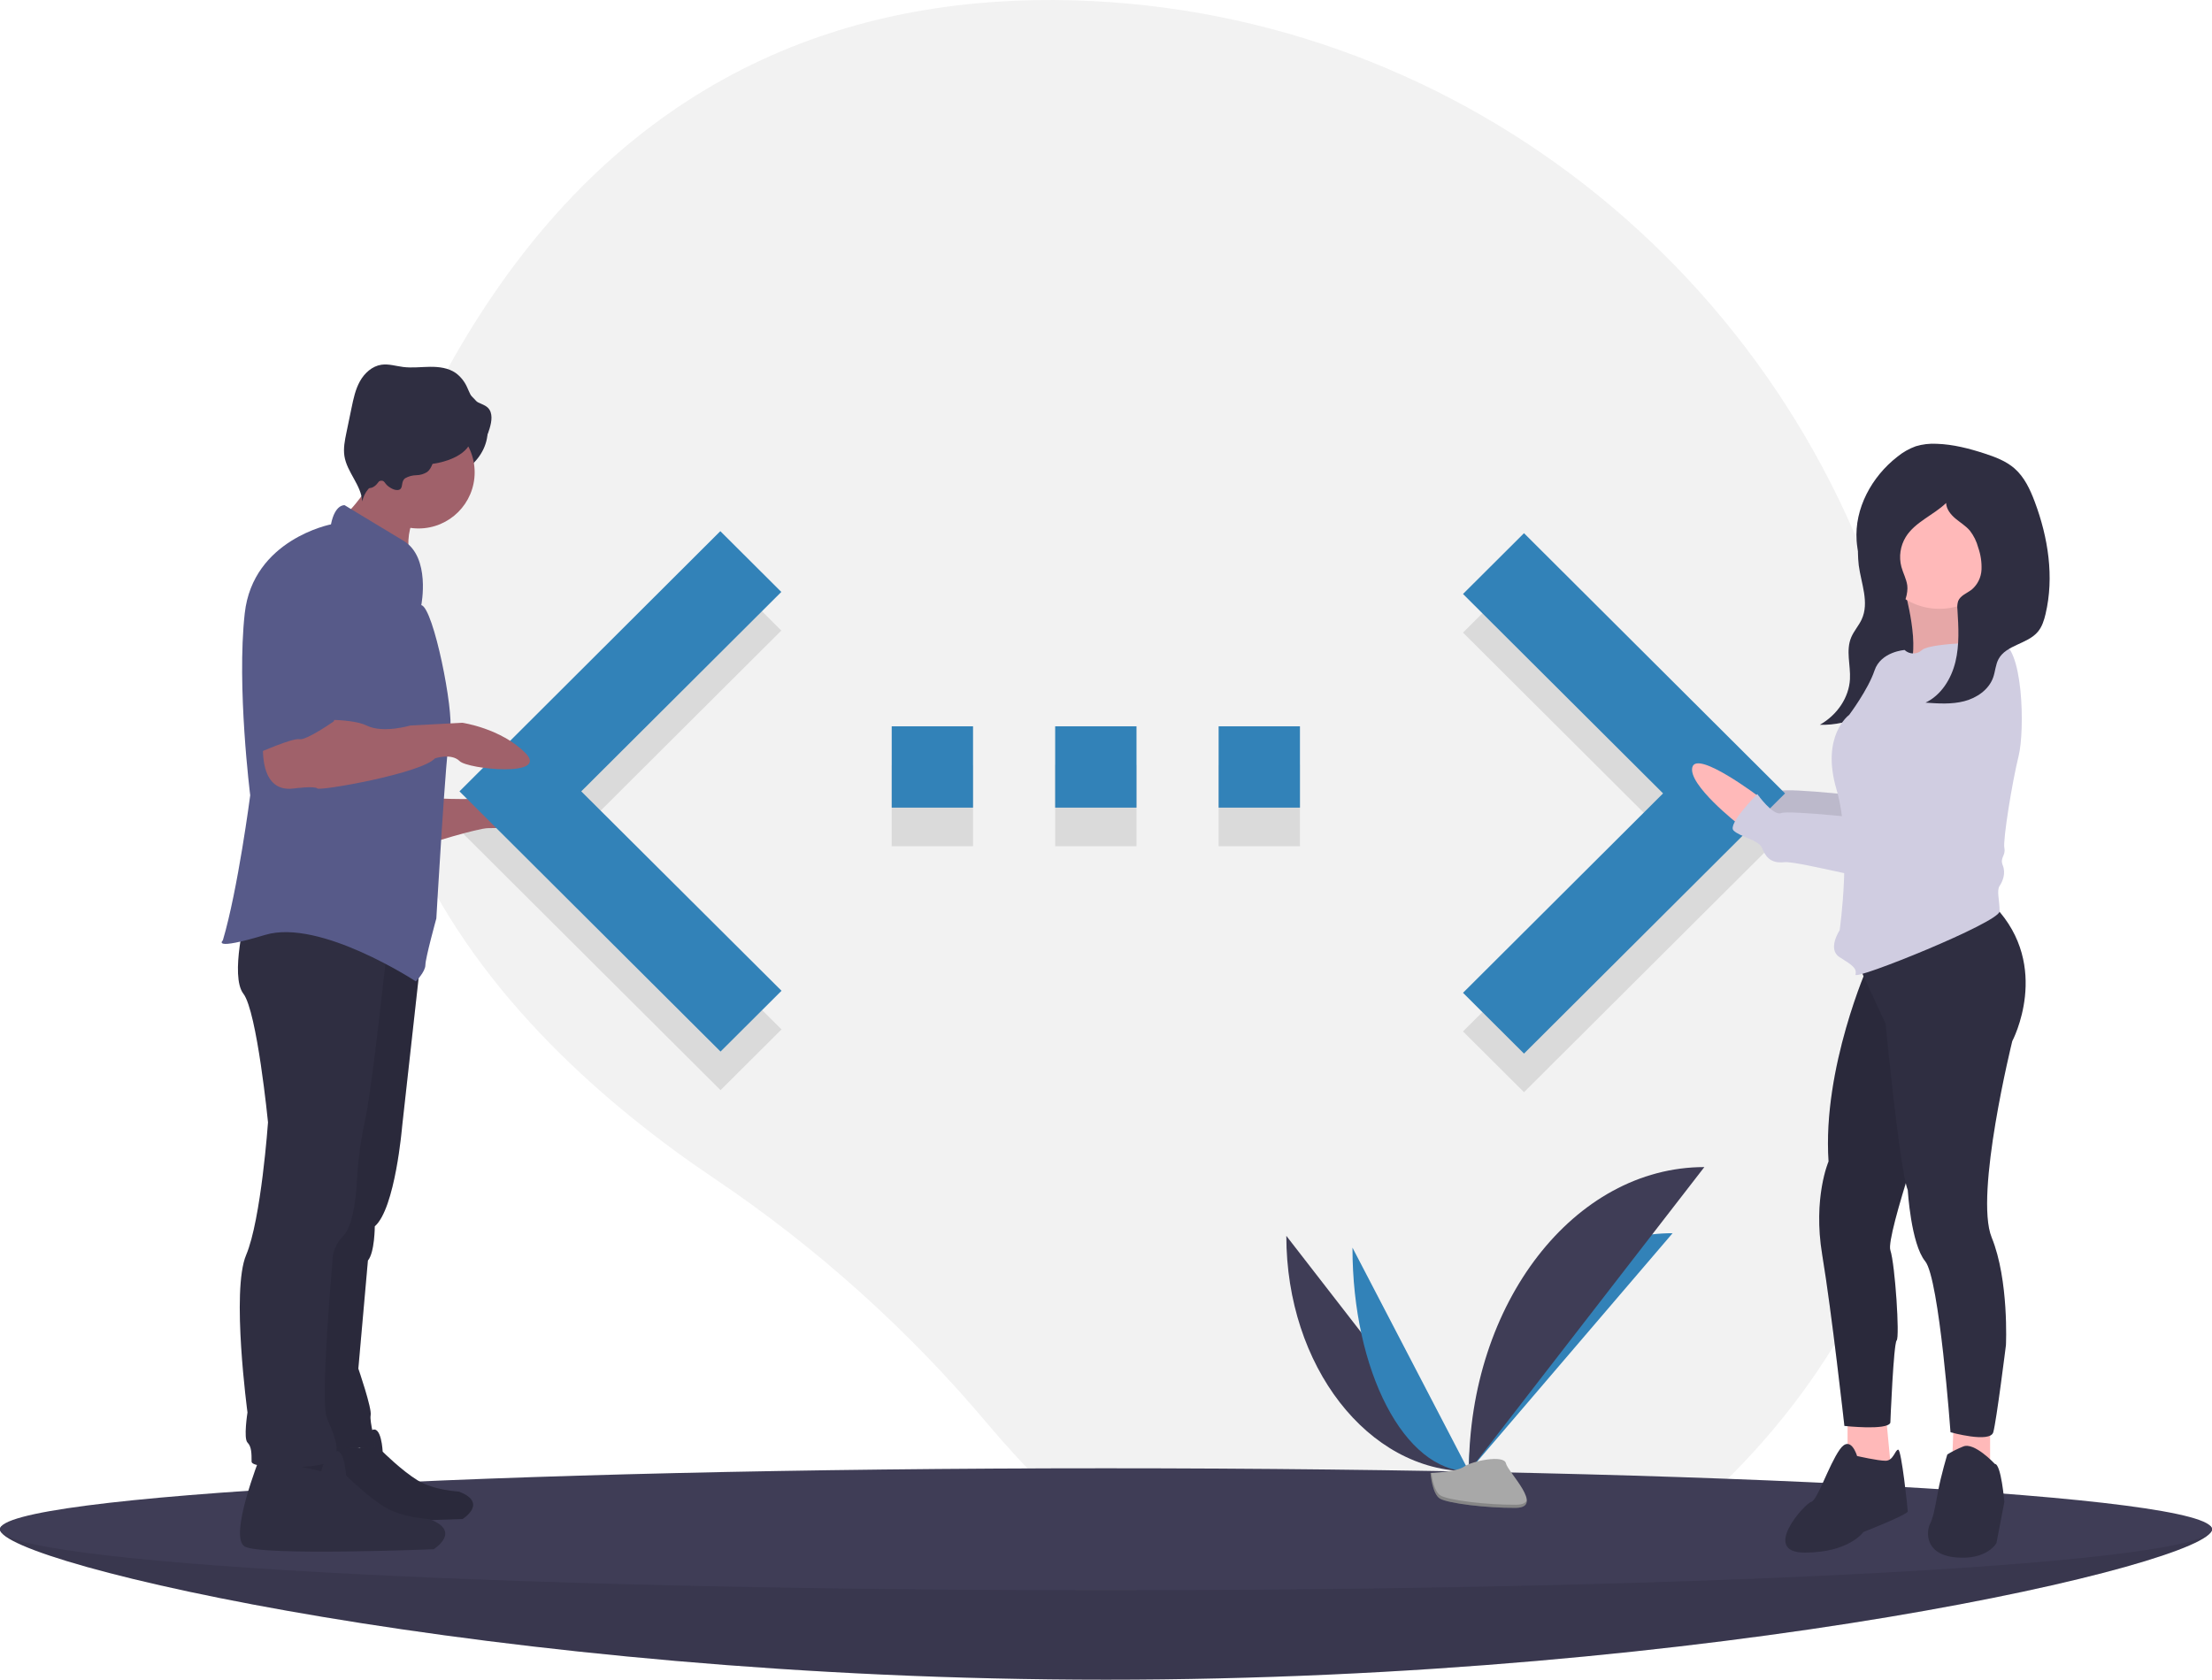
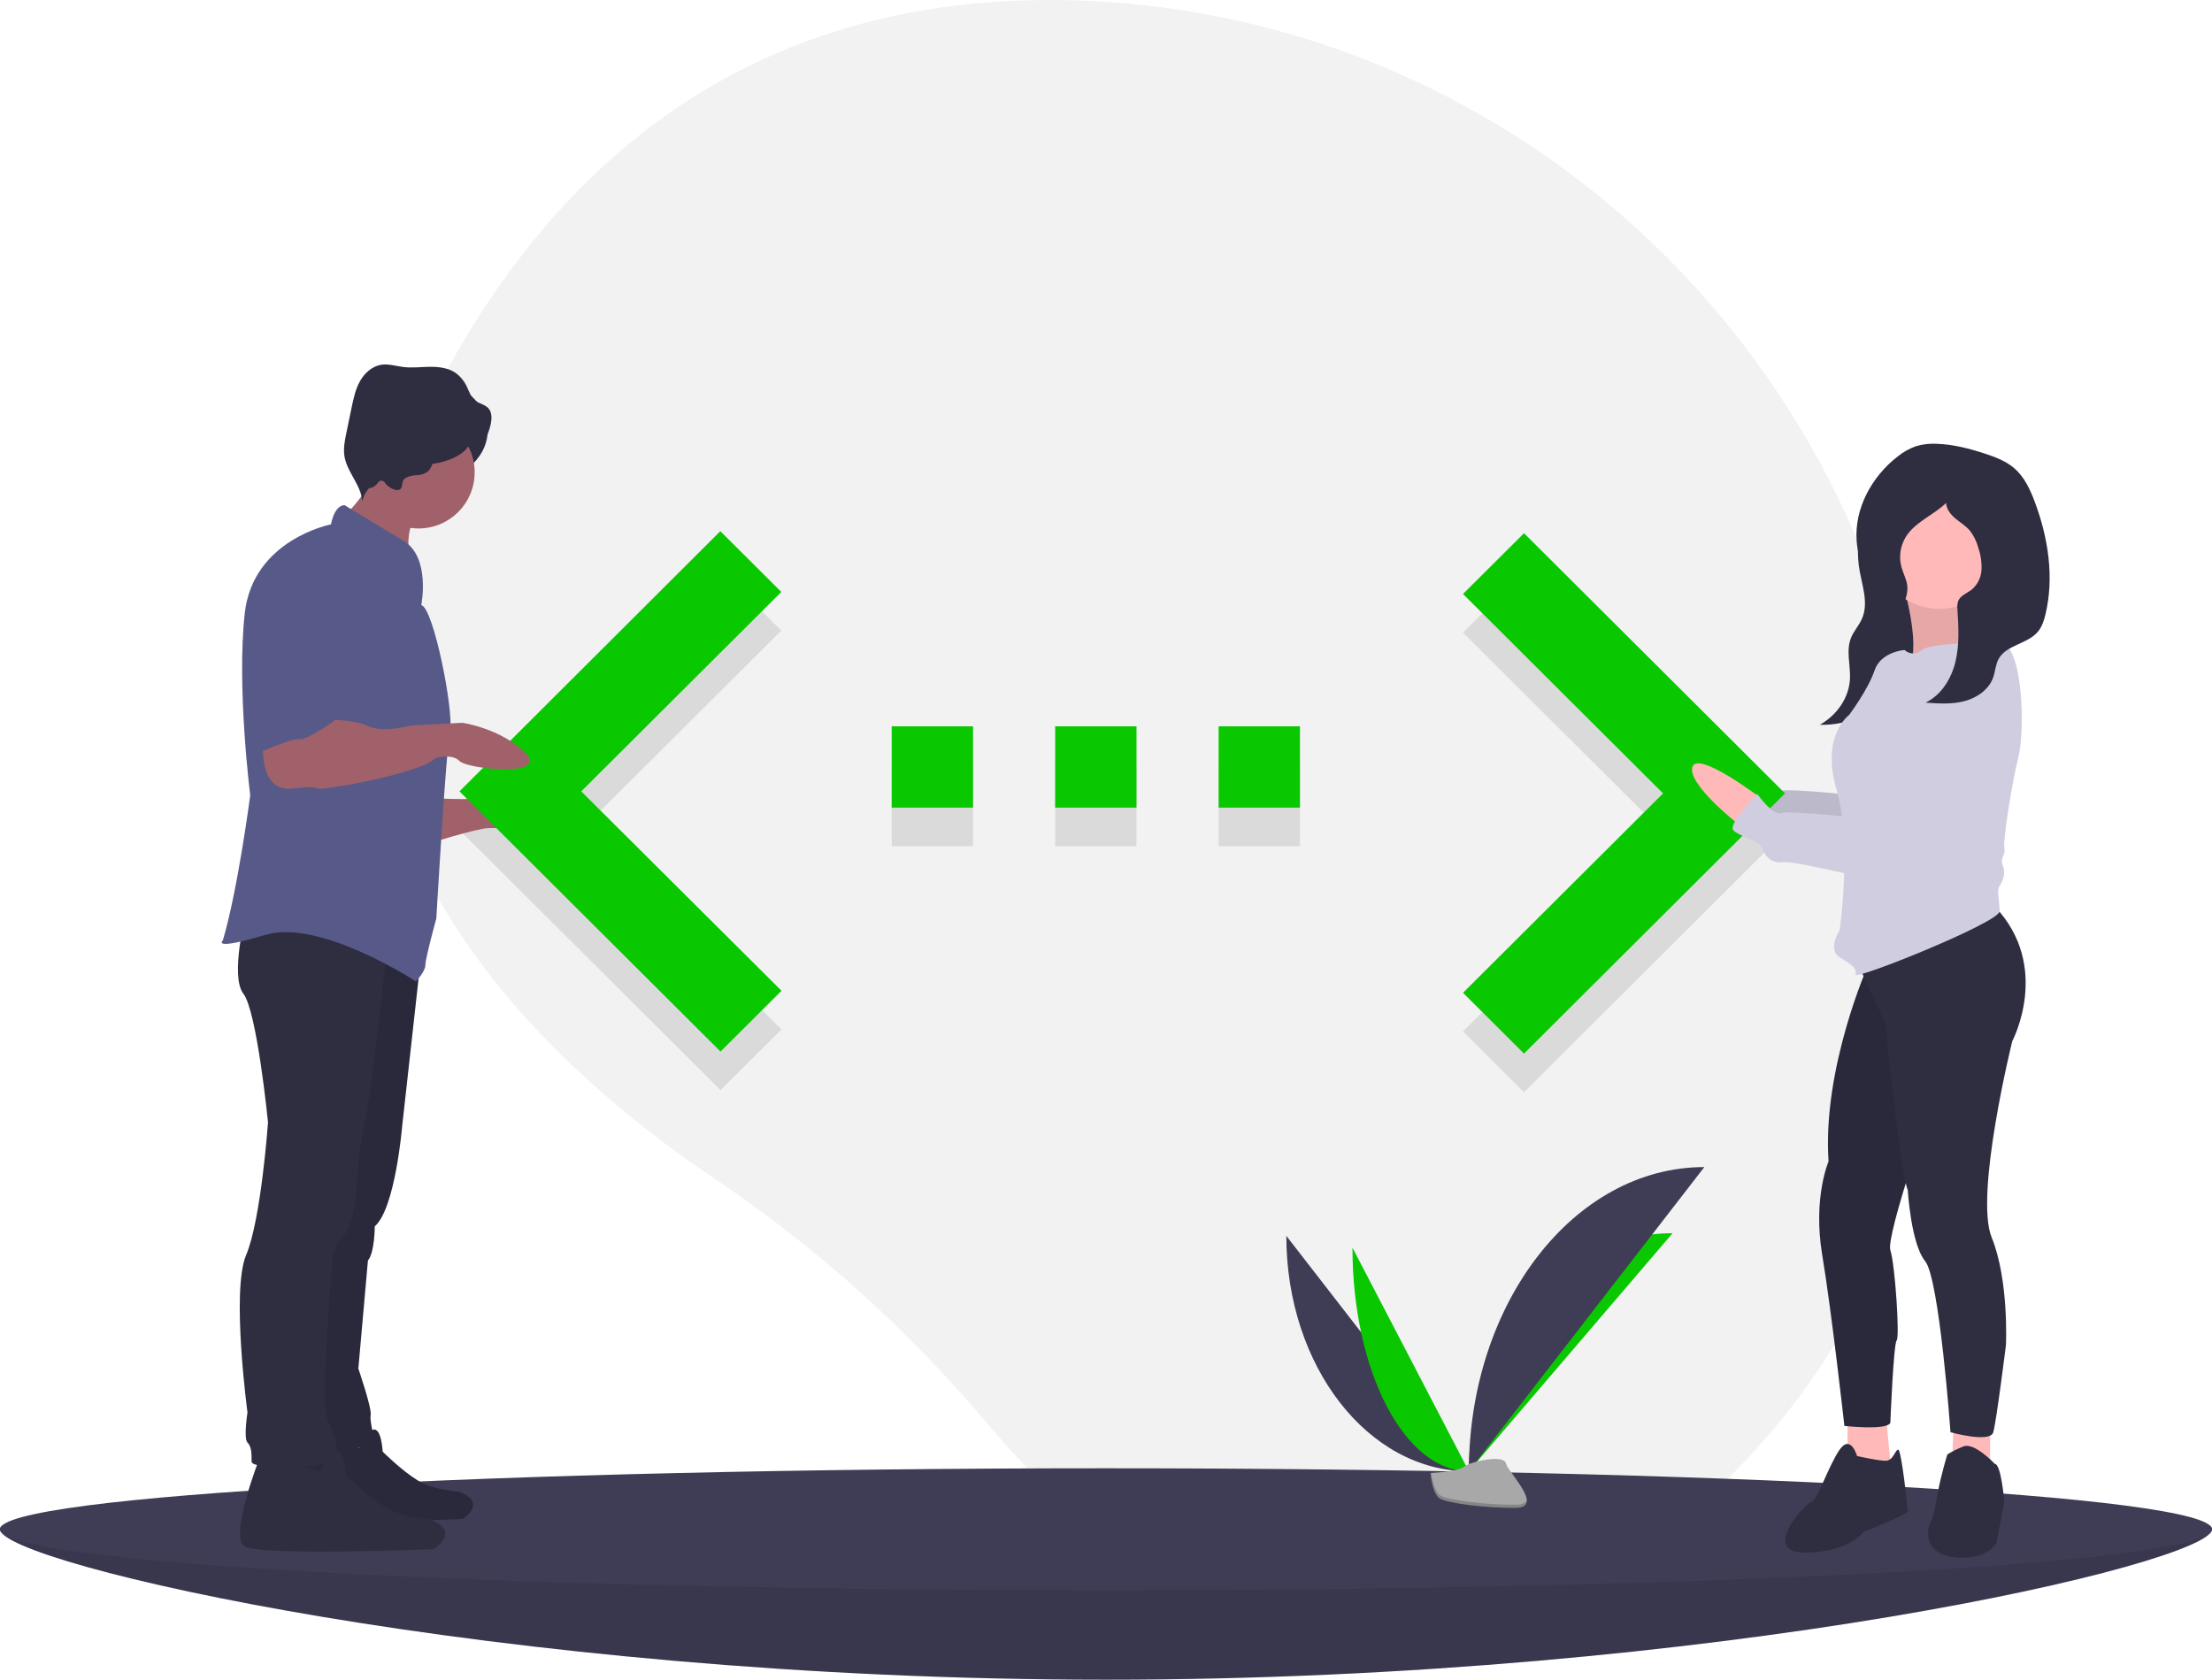
<svg xmlns="http://www.w3.org/2000/svg" id="a6ee8617-cc99-4eb9-a93b-e1a7e83c9724" data-name="Layer 1" width="1088" height="826.294" viewBox="0 0 1088 826.294">
  <path d="M990.987,366.241C943.167,178.201,777.934,42.463,583.985,37.019,481.451,34.141,373.556,68.147,295,187.147c-140.427,212.725,8.63,359.725,112.547,429.576A650.24,650.24,0,0,1,541.95,737.523C612.143,820.819,747.179,924.325,908,762.147,1024.564,644.6,1022.84,491.494,990.987,366.241Z" transform="translate(-56 -36.85319)" fill="#f2f2f2" />
  <polygon points="719.6 507.394 818 409.294 719.6 311.194 749.6 281.294 878 409.294 749.6 537.294 719.6 507.394 719.6 507.394" opacity="0.1" />
  <path d="M494.6,453.147h40v-40h-40Zm200.8-40h-40v40h40Zm-120.4,40h40v-40H575Z" transform="translate(-56 -36.85319)" opacity="0.1" />
  <polygon points="384.4 506.394 285.9 408.294 384.3 310.194 354.3 280.294 226 408.294 354.4 536.294 384.4 506.394" opacity="0.1" />
  <path d="M1144,789.147c0,16.569-243.557,74-544,74s-544-57.431-544-74,243.557,14,544,14S1144,772.578,1144,789.147Z" transform="translate(-56 -36.85319)" fill="#3f3d56" />
  <path d="M1144,789.147c0,16.569-243.557,74-544,74s-544-57.431-544-74,243.557,14,544,14S1144,772.578,1144,789.147Z" transform="translate(-56 -36.85319)" opacity="0.1" />
  <ellipse cx="544" cy="752.294" rx="544" ry="30" fill="#3f3d56" />
  <path d="M688.696,644.806c0,64.016,40.16,115.817,89.791,115.817" transform="translate(-56 -36.85319)" fill="#3f3d56" />
-   <path d="M778.487,760.623c0-64.735,44.817-117.118,100.201-117.118" transform="translate(-56 -36.85319)" fill="#3282b8" />
-   <path d="M721.229,650.609c0,60.809,25.61,110.014,57.258,110.014" transform="translate(-56 -36.85319)" fill="#3282b8" />
+   <path d="M778.487,760.623c0-64.735,44.817-117.118,100.201-117.118" transform="translate(-56 -36.85319)" fill="#09c800" />
+   <path d="M721.229,650.609c0,60.809,25.61,110.014,57.258,110.014" transform="translate(-56 -36.85319)" fill="#09c800" />
  <path d="M778.487,760.623c0-82.717,51.801-149.651,115.817-149.651" transform="translate(-56 -36.85319)" fill="#3f3d56" />
  <path d="M759.597,761.44s12.734-.392,16.571-3.125,19.588-5.996,20.54-1.613,19.137,21.798,4.76,21.914-33.404-2.239-37.235-4.573S759.597,761.44,759.597,761.44Z" transform="translate(-56 -36.85319)" fill="#a8a8a8" />
  <path d="M801.725,777.09c-14.376.116-33.404-2.239-37.235-4.573-2.917-1.777-4.079-8.153-4.468-11.094-.269.012-.425.017-.425.017s.807,10.27,4.637,12.603,22.858,4.689,37.235,4.573c4.15-.033,5.583-1.51,5.505-3.697C806.397,776.24,804.814,777.065,801.725,777.09Z" transform="translate(-56 -36.85319)" opacity="0.2" />
  <path d="M921.533,419.706s-30.788-23.376-33.125-14.807,22.591,28.044,22.591,28.044Z" transform="translate(-56 -36.85319)" fill="#ffb9b9" />
  <path d="M921.533,419.706s-30.788-23.376-33.125-14.807,22.591,28.044,22.591,28.044Z" transform="translate(-56 -36.85319)" opacity="0.1" />
  <path d="M1023.173,345.695s-36.612,65.435-37.391,74.783-.779,10.127-3.895,9.348-45.96-5.453-49.855-3.895-11.685-9.348-11.685-9.348-14.801,14.801-11.685,17.917S921.125,439.174,922.683,443.069s3.895,7.79,10.906,7.011S988.118,462.544,994.35,460.207s7.79-6.232,10.906-6.232,9.348-3.116,9.348-3.895,21.812-42.065,21.812-42.065S1062.122,351.927,1023.173,345.695Z" transform="translate(-56 -36.85319)" fill="#d0cde1" />
  <path d="M1023.173,345.695s-36.612,65.435-37.391,74.783-.779,10.127-3.895,9.348-45.96-5.453-49.855-3.895-11.685-9.348-11.685-9.348-14.801,14.801-11.685,17.917S921.125,439.174,922.683,443.069s3.895,7.79,10.906,7.011S988.118,462.544,994.35,460.207s7.79-6.232,10.906-6.232,9.348-3.116,9.348-3.895,21.812-42.065,21.812-42.065S1062.122,351.927,1023.173,345.695Z" transform="translate(-56 -36.85319)" opacity="0.1" />
  <path d="M970.054,302.557a64.789,64.789,0,0,0,.2,12.42c1.183,8.95,5.303,18.279,1.411,26.633-1.413,3.032-3.806,5.675-5.109,8.743-2.759,6.496-.258,13.702-.633,20.616-.484,8.932-6.165,17.538-14.807,22.432,14.763.459,28.804-6.841,38.093-16.788s14.463-22.284,18.341-34.628a75.281,75.281,0,0,0,3.805-17.922,25.835,25.835,0,0,0-1.208-10.386,39.575,39.575,0,0,0-5.342-9.123c-2.326-3.27-4.716-6.605-8.148-9.038-4.227-2.997-12.378-6.006-17.985-5.57C971.793,290.481,970.343,297.783,970.054,302.557Z" transform="translate(-56 -36.85319)" fill="#2f2e41" />
  <path d="M992.792,327s8.569,30.381,1.558,38.949,42.065-3.895,42.065-3.895-24.149-24.149-12.464-39.728Z" transform="translate(-56 -36.85319)" fill="#ffb9b9" />
  <path d="M992.792,327s8.569,30.381,1.558,38.949,42.065-3.895,42.065-3.895-24.149-24.149-12.464-39.728Z" transform="translate(-56 -36.85319)" opacity="0.1" />
-   <polygon points="719.6 488.394 818 390.294 719.6 292.194 749.6 262.294 878 390.294 749.6 518.294 719.6 488.394 719.6 488.394" fill="#3282b8" />
+   <polygon points="719.6 488.394 818 390.294 719.6 292.194 749.6 262.294 878 390.294 749.6 518.294 719.6 488.394 719.6 488.394" fill="#09c800" />
  <polygon points="908.748 695.221 908.748 717.812 920.433 731.833 930.56 727.159 927.444 694.442 908.748 695.221" fill="#ffb9b9" />
  <path d="M969.422,753.107s-3.116-10.906-8.569-3.116-10.906,24.928-14.022,25.707-24.928,24.928-3.116,24.928,28.823-10.127,28.823-10.127,21.812-8.569,21.812-10.127-3.116-30.381-4.674-30.381-2.337,5.453-6.232,5.453S969.422,753.107,969.422,753.107Z" transform="translate(-56 -36.85319)" fill="#2f2e41" />
  <polygon points="960.941 699.116 960.162 720.149 978.857 727.938 978.857 697.558 960.941 699.116" fill="#ffb9b9" />
  <path d="M1037.194,757.002s-10.127-10.906-15.58-8.569a53.812,53.812,0,0,0-7.79,3.895s-3.116,10.127-4.674,18.696-2.337,12.464-3.895,15.58-3.116,14.801,12.464,16.359,20.254-7.011,20.254-7.011l3.895-20.254S1040.31,757.002,1037.194,757.002Z" transform="translate(-56 -36.85319)" fill="#2f2e41" />
  <path d="M974.875,511.62s-22.591,50.634-19.475,96.595c0,0-7.79,17.917-3.116,45.96S963.19,738.306,963.19,738.306s21.033,2.337,22.591-1.558c0,0,1.558-38.949,3.116-40.507s-.779-37.391-3.116-44.402,21.812-76.341,21.812-76.341l-6.232-86.468Z" transform="translate(-56 -36.85319)" fill="#2f2e41" />
  <path d="M974.875,511.62s-22.591,50.634-19.475,96.595c0,0-7.79,17.917-3.116,45.96S963.19,738.306,963.19,738.306s21.033,2.337,22.591-1.558c0,0,1.558-38.949,3.116-40.507s-.779-37.391-3.116-44.402,21.812-76.341,21.812-76.341l-6.232-86.468Z" transform="translate(-56 -36.85319)" opacity="0.1" />
  <path d="M968.643,508.504l14.801,31.939s7.011,72.446,10.906,81.794c0,0,1.558,26.486,8.569,35.055s12.464,84.131,12.464,84.131,19.475,5.453,21.033,0,6.232-42.844,6.232-42.844,1.558-31.939-7.011-52.971,10.127-96.595,10.127-96.595,19.475-36.612-8.569-66.214Z" transform="translate(-56 -36.85319)" fill="#2f2e41" />
  <circle cx="953.93" cy="267.556" r="31.939" fill="#ffb9b9" />
  <path d="M1039.531,352.706s-33.497,0-38.17,3.895a6.215,6.215,0,0,1-8.569,0s-11.685.779-14.801,10.127-12.464,21.812-12.464,21.812-14.022,10.127-6.232,36.612,1.558,69.33,1.558,69.33-6.232,9.348,0,13.243,8.569,5.453,7.79,8.569,70.888-25.707,70.888-31.16-1.558-10.127,0-12.464,3.116-6.232,1.558-10.127,1.558-4.674.779-8.569,3.895-32.718,7.011-45.181S1051.216,353.485,1039.531,352.706Z" transform="translate(-56 -36.85319)" fill="#d0cde1" />
  <path d="M921.533,429.054s-30.788-23.376-33.125-14.807S910.998,442.29,910.998,442.29Z" transform="translate(-56 -36.85319)" fill="#ffb9b9" />
  <path d="M1023.173,356.601s-36.612,65.435-37.391,74.783-.779,10.127-3.895,9.348-45.96-5.453-49.855-3.895-11.685-9.348-11.685-9.348S905.545,442.29,908.661,445.406s12.464,4.674,14.022,8.569,3.895,7.79,10.906,7.011S988.118,473.45,994.35,471.113s7.79-6.232,10.906-6.232,9.348-3.116,9.348-3.895,21.812-42.065,21.812-42.065S1062.122,362.833,1023.173,356.601Z" transform="translate(-56 -36.85319)" fill="#d0cde1" />
  <path d="M994.114,324.814c-.443-3.163-2.063-6.033-2.894-9.117a18.925,18.925,0,0,1,2.155-14.696c4.581-7.399,13.575-10.676,19.848-16.709.13,3.073,2.262,5.699,4.619,7.675s5.059,3.579,7.055,5.919a23.184,23.184,0,0,1,4.109,8.324,29.246,29.246,0,0,1,1.623,10.917,13.689,13.689,0,0,1-4.731,9.702c-2.336,1.846-5.601,2.901-6.73,5.657a9.644,9.644,0,0,0-.375,4.27c.535,8.57,1.035,17.293-.984,25.64s-6.963,16.41-14.712,20.111c6.368.452,12.87.892,19.049-.715s12.087-5.655,14.217-11.673c1.051-2.969,1.15-6.271,2.643-9.044,3.779-7.018,14.214-7.338,19.34-13.443,2.051-2.443,3.044-5.591,3.779-8.695,4.328-18.265,1.287-37.659-5.302-55.235-2.271-6.058-5.099-12.158-9.97-16.415-4.145-3.623-9.439-5.619-14.673-7.324-7.64-2.488-15.51-4.527-23.54-4.789a29.897,29.897,0,0,0-10.333,1.206,30.722,30.722,0,0,0-9.092,5.179c-12.579,9.788-21.144,25.432-20.007,41.33.688,9.62,4.764,18.724,10,26.823,1.831,2.833,6.158,8.873,10.18,7.092C993.037,335.187,994.593,328.23,994.114,324.814Z" transform="translate(-56 -36.85319)" fill="#2f2e41" />
-   <path d="M494.6,434.147h40v-40h-40Zm200.8-40h-40v40h40Zm-120.4,40h40v-40H575Z" transform="translate(-56 -36.85319)" fill="#3282b8" />
+   <path d="M494.6,434.147h40v-40h-40Zm200.8-40h-40v40h40Zm-120.4,40h40v-40H575Z" transform="translate(-56 -36.85319)" fill="#09c800" />
  <ellipse cx="206.206" cy="211.839" rx="33.657" ry="26.252" fill="#2f2e41" />
  <path d="M267.928,429.429s30.291,2.019,35.676-2.019,28.272,5.385,30.291,10.77-32.311,6.058-37.696,6.058-30.964,8.078-30.964,8.078Z" transform="translate(-56 -36.85319)" fill="#a0616a" />
  <path d="M205.552,742.992s-14.117,35.599-6.752,39.896,84.702,1.228,84.702,1.228,12.889-7.979-1.841-13.503c0,0-12.276-.614-20.255-5.524s-17.186-14.117-17.186-14.117-.614-13.503-5.524-10.434a12.614,12.614,0,0,0-5.524,8.593Z" transform="translate(-56 -36.85319)" fill="#2f2e41" />
  <path d="M205.552,742.992s-14.117,35.599-6.752,39.896,84.702,1.228,84.702,1.228,12.889-7.979-1.841-13.503c0,0-12.276-.614-20.255-5.524s-17.186-14.117-17.186-14.117-.614-13.503-5.524-10.434a12.614,12.614,0,0,0-5.524,8.593Z" transform="translate(-56 -36.85319)" opacity="0.1" />
-   <polygon points="384.4 487.394 285.9 389.294 384.3 291.194 354.3 261.294 226 389.294 354.4 517.294 384.4 487.394" fill="#3282b8" />
+   <polygon points="384.4 487.394 285.9 389.294 384.3 291.194 354.3 261.294 226 389.294 354.4 517.294 384.4 487.394" fill="#09c800" />
  <path d="M183.785,753.882s-15.482,39.042-7.405,43.754,92.893,1.346,92.893,1.346,14.136-8.751-2.019-14.809c0,0-13.463-.673-22.214-6.058S226.193,762.633,226.193,762.633s-.673-14.809-6.058-11.443a13.834,13.834,0,0,0-6.058,9.424Z" transform="translate(-56 -36.85319)" fill="#2f2e41" />
  <path d="M263.216,506.167l-9.424,84.815s-3.366,40.388-13.463,49.139c0,0,0,12.79-3.366,16.828l-4.712,53.178s6.731,19.521,6.058,22.887,2.693,14.136,2.019,15.482-32.311,0-32.311,0l6.731-108.375,20.867-150.783Z" transform="translate(-56 -36.85319)" fill="#2f2e41" />
  <path d="M263.216,506.167l-9.424,84.815s-3.366,40.388-13.463,49.139c0,0,0,12.79-3.366,16.828l-4.712,53.178s6.731,19.521,6.058,22.887,2.693,14.136,2.019,15.482-32.311,0-32.311,0l6.731-108.375,20.867-150.783Z" transform="translate(-56 -36.85319)" opacity="0.1" />
  <path d="M246.387,503.475s-7.405,69.333-10.77,84.142a191.451,191.451,0,0,0-4.039,29.618s-.673,21.54-6.731,27.599a18.194,18.194,0,0,0-5.385,13.463s-6.058,67.987-2.693,76.065,6.731,14.809,3.366,20.194-40.388,5.385-40.388,1.346,0-7.405-2.019-9.424,0-14.809,0-14.809-8.078-59.909-.673-77.411,10.77-65.294,10.77-65.294-5.385-54.524-12.116-63.275,1.346-39.715,1.346-39.715Z" transform="translate(-56 -36.85319)" fill="#2f2e41" />
  <path d="M227.436,288.165c.783,1.783,2.656,2.775,4.361,3.715,9.883,5.445,18.156,13.339,26.306,21.142a30.882,30.882,0,0,1,1.225-20.884c.973-2.253,2.249-4.676,1.553-7.03-.512-1.731-1.986-2.98-3.413-4.084a105.835,105.835,0,0,0-10.41-7.102c-2.52-1.508-7.702-5.522-10.595-5.085-.152,3.908-.231,7.402-1.942,11.054C234.115,280.757,227.735,288.847,227.436,288.165Z" transform="translate(-56 -36.85319)" fill="#a0616a" />
  <circle cx="205.869" cy="232.369" r="27.599" fill="#a0616a" />
  <path d="M263.216,334.517s4.712-23.56-8.751-31.637-28.945-17.502-28.945-17.502-4.712-.673-6.731,9.424c0,0-38.369,7.405-42.408,43.754s2.693,89.527,2.693,89.527-6.058,46.447-13.463,71.353c0,0-6.058,5.385,20.867-2.693S260.523,519.63,260.523,519.63s4.712-4.712,4.712-8.078,5.385-22.887,5.385-22.887,4.712-82.796,6.731-92.22S269.274,335.863,263.216,334.517Z" transform="translate(-56 -36.85319)" fill="#575a89" />
  <path d="M255.365,272.066a11.509,11.509,0,0,1,5.413-1.442,10.301,10.301,0,0,0,5.354-1.595c2.607-2.001,2.798-5.869,4.705-8.546,2.761-3.875,8.27-4.342,13.024-4.148,2.908.119,6.04.292,8.488-1.281,2.514-1.615,3.653-4.657,4.501-7.522,1.002-3.388,1.651-7.531-.833-10.044-1.725-1.745-4.448-2.09-6.364-3.622-1.987-1.589-2.804-4.175-3.884-6.478a17.507,17.507,0,0,0-5.637-7.061c-3.615-2.511-8.231-3.075-12.633-3.028s-8.821.626-13.189.086c-3.579-.443-7.147-1.633-10.715-1.105-4.546.672-8.307,4.102-10.546,8.114s-3.201,8.592-4.133,13.092l-2.535,12.238c-.786,3.796-1.576,7.692-.969,11.521,1.258,7.937,8.277,14.245,8.76,22.266a13.669,13.669,0,0,1,8.343-9.921,2.611,2.611,0,0,1,1.7-.206c.697.223,1.105.92,1.545,1.505,1.153,1.533,4.775,3.859,6.829,2.771C254.427,276.687,253.055,273.632,255.365,272.066Z" transform="translate(-56 -36.85319)" fill="#2f2e41" />
  <path d="M185.805,397.792s-4.712,29.618,14.809,26.926c0,0,10.097-1.346,11.443,0s51.158-7.405,57.89-14.809c0,0,8.078-2.693,12.116,1.346s44.427,8.078,32.311-4.039-30.964-14.809-30.964-14.809l-25.579,1.346s-13.463,4.039-21.54,0-30.964-2.693-30.964-2.693Z" transform="translate(-56 -36.85319)" fill="#a0616a" />
  <path d="M213.403,304.226s-30.291,3.366-30.291,47.12v55.87s16.828-7.405,20.194-6.731,16.828-8.751,16.828-8.751,15.482-36.349,14.136-46.447S233.598,305.572,213.403,304.226Z" transform="translate(-56 -36.85319)" fill="#575a89" />
  <ellipse cx="205.869" cy="215.204" rx="25.916" ry="13.463" fill="#2f2e41" />
  <ellipse cx="181.636" cy="217.56" rx="9.087" ry="22.55" fill="#2f2e41" />
</svg>
